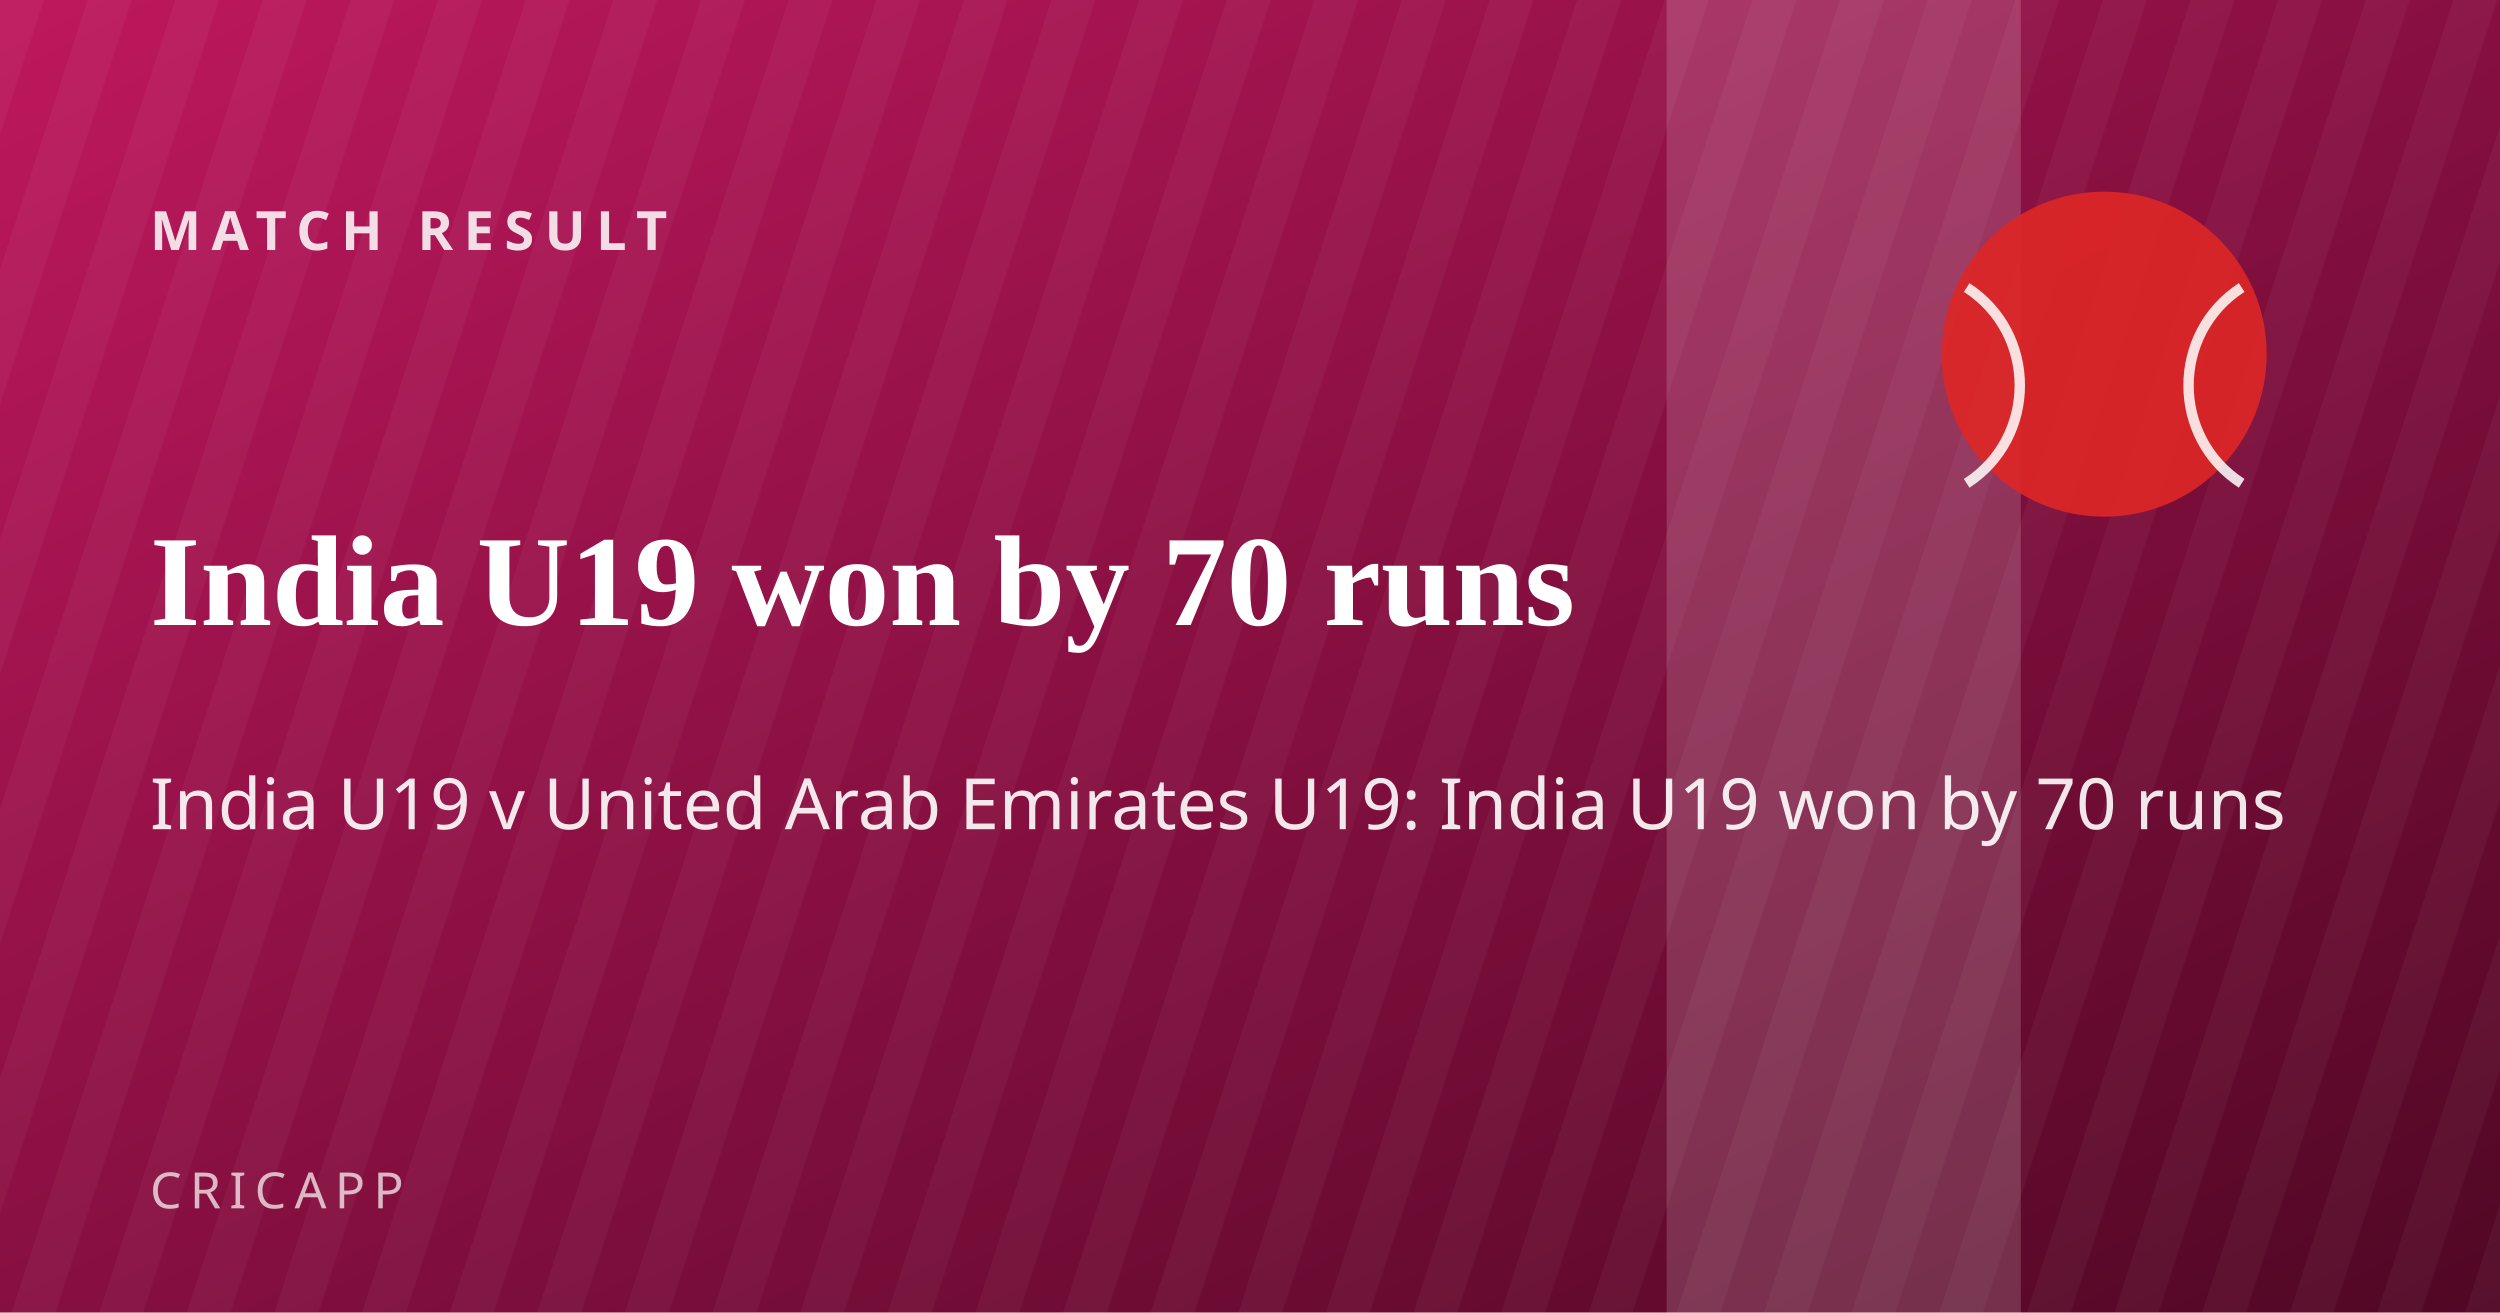
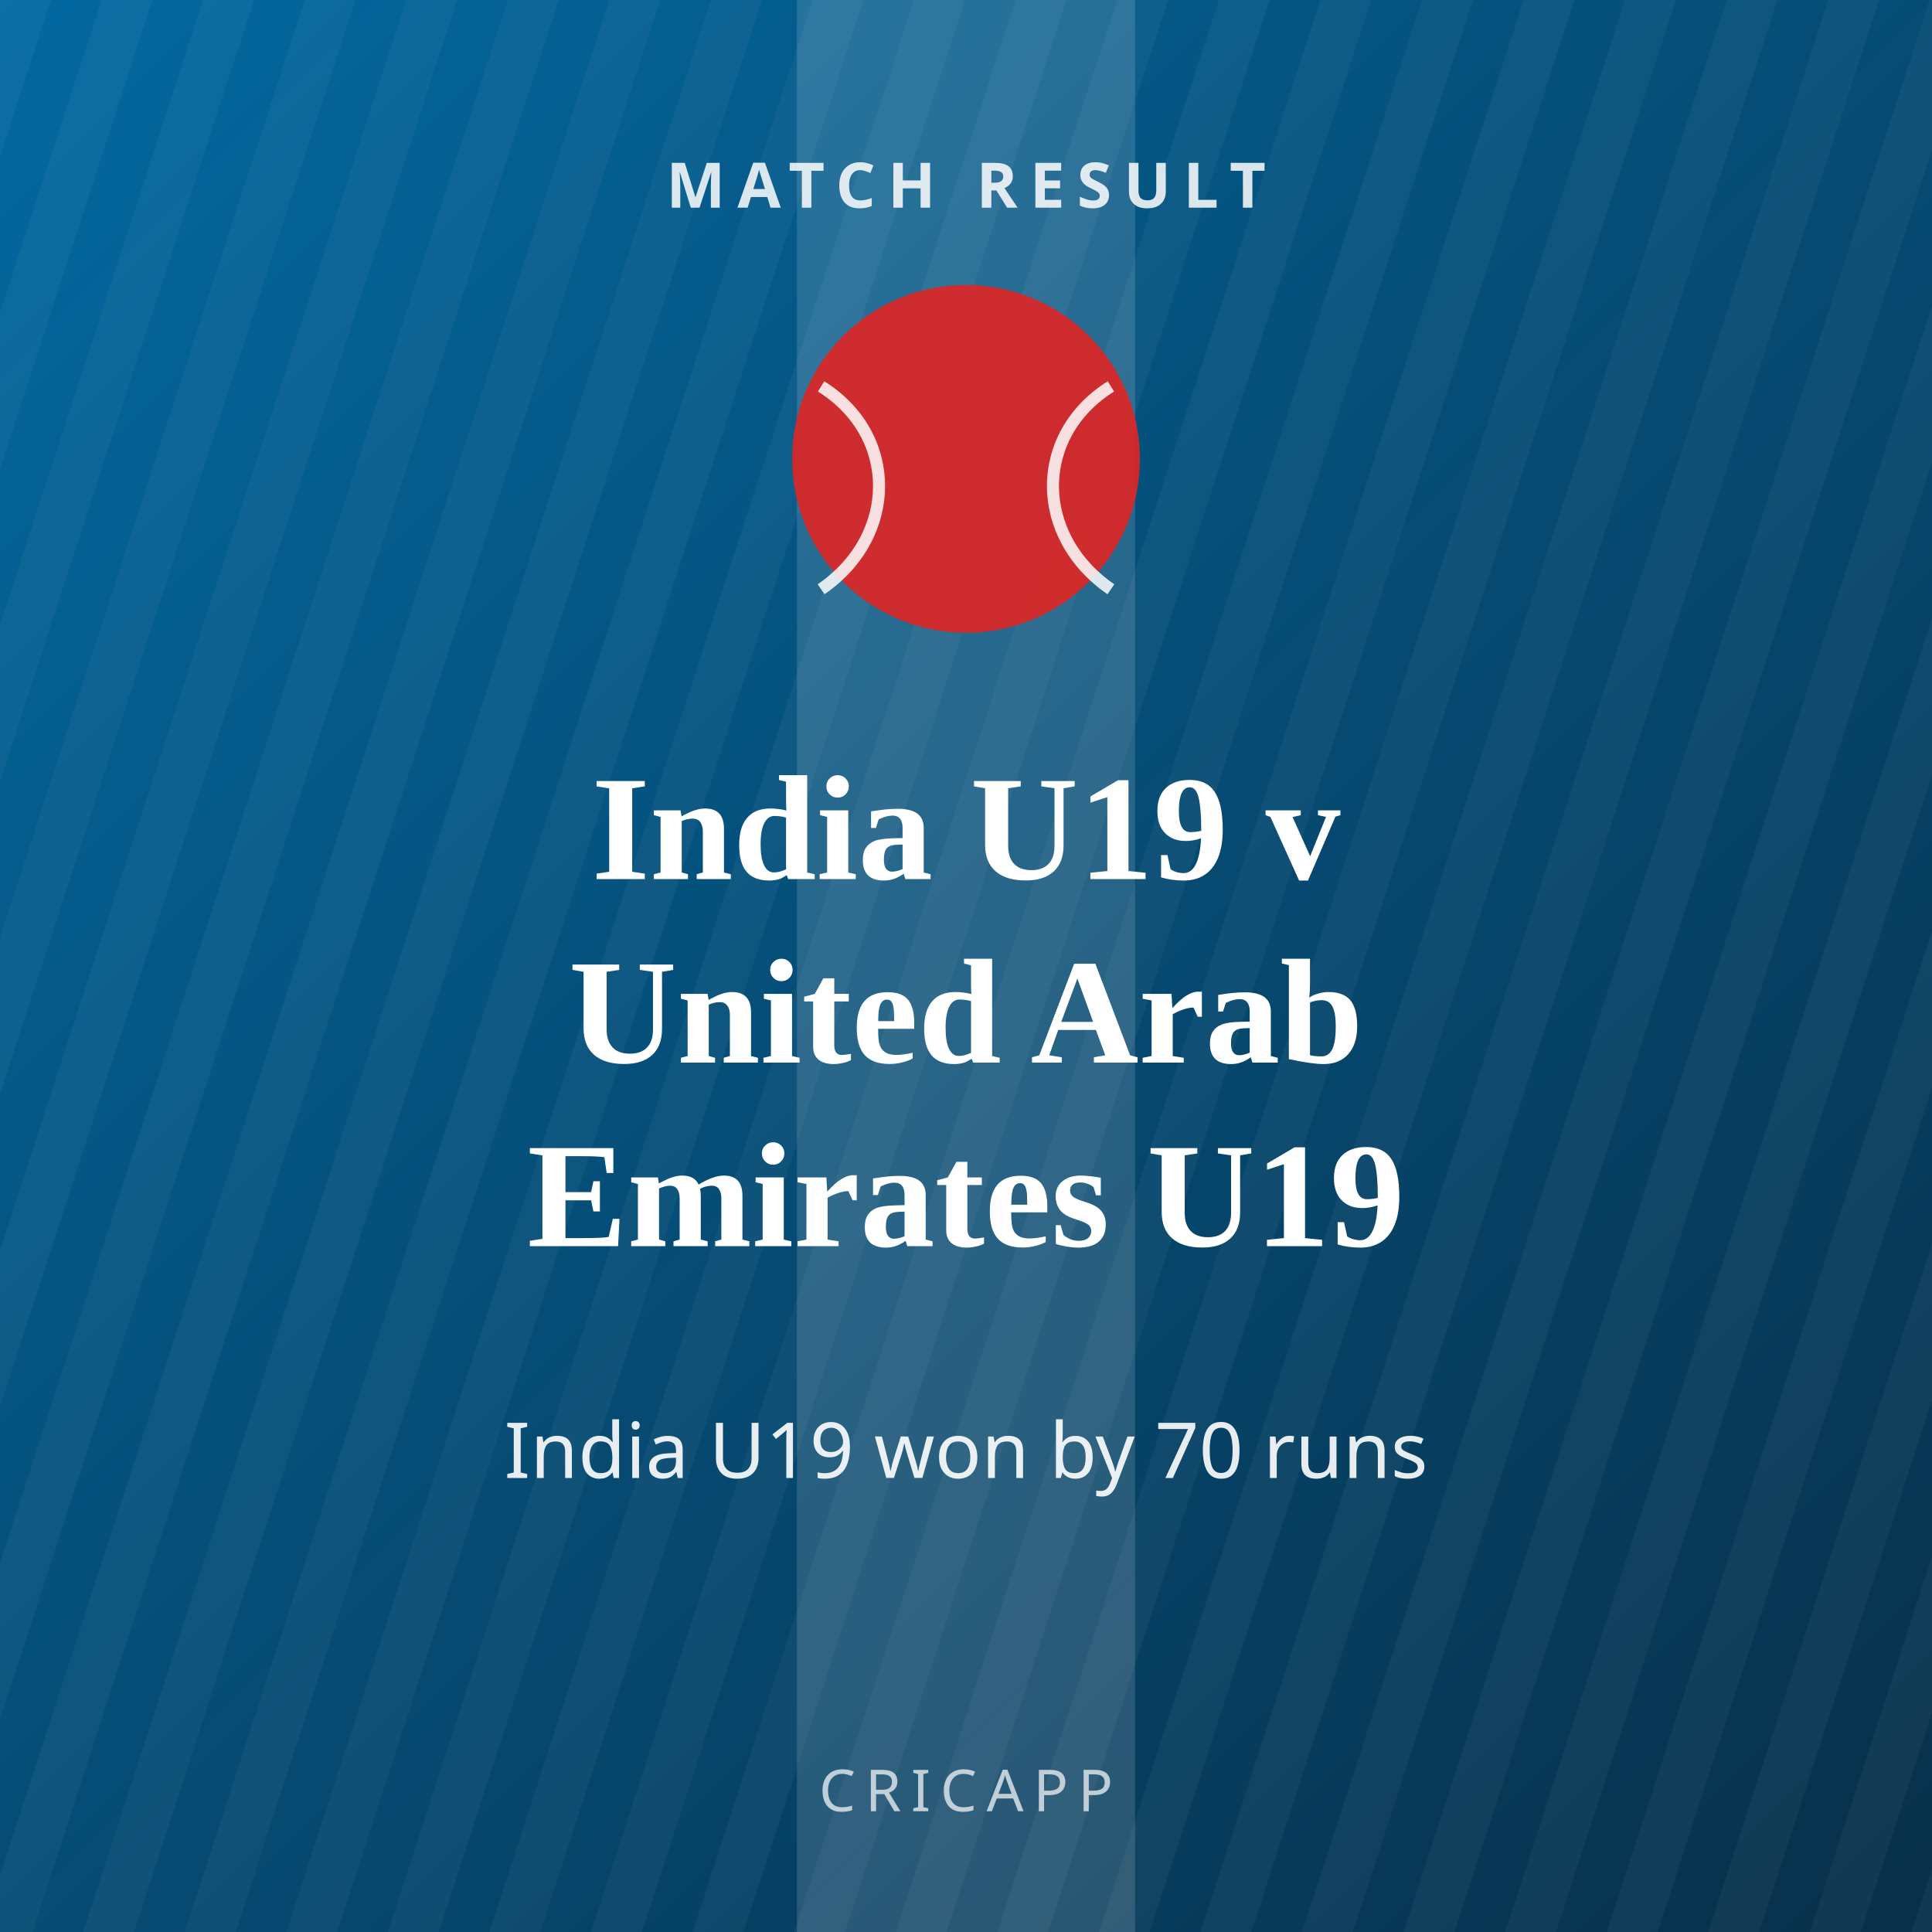
- <svg xmlns="http://www.w3.org/2000/svg" viewBox="0 0 1200 630" role="img" aria-label="India U19 won by 70 runs">
+ <svg xmlns="http://www.w3.org/2000/svg" viewBox="0 0 800 800" role="img" aria-label="India U19 v United Arab Emirates U19">
  <defs>
    <linearGradient id="g" x1="0" y1="0" x2="1" y2="1">
-       <stop offset="0" stop-color="#be185d" />
-       <stop offset="1" stop-color="#500724" />
+       <stop offset="0" stop-color="#0369a1" />
+       <stop offset="1" stop-color="#082f49" />
    </linearGradient>
    <pattern id="s" width="40" height="40" patternUnits="userSpaceOnUse" patternTransform="rotate(18)">
      <rect width="20" height="40" fill="#ffffff" opacity="0.04" />
    </pattern>
  </defs>
-   <rect width="1200" height="630" fill="url(#g)" />
-   <rect width="1200" height="630" fill="url(#s)" />
-   <g opacity="0.16">
-     <rect x="800" y="-40" width="170" height="760" rx="14" fill="#fff" />
-     <rect x="858" y="40" width="54" height="8" fill="#fff" />
-     <rect x="858" y="560" width="54" height="8" fill="#fff" />
+   <rect width="800" height="800" fill="url(#g)" />
+   <rect width="800" height="800" fill="url(#s)" />
+   <g opacity="0.14">
+     <rect x="330" y="-40" width="140" height="880" rx="14" fill="#fff" />
  </g>
-   <circle cx="1010" cy="170" r="78" fill="#dc2626" opacity="0.92" />
-   <path d="M944 138c34 22 34 72 0 94M1076 138c-34 22-34 72 0 94" stroke="#fff" stroke-width="5" fill="none" opacity="0.85" />
-   <text x="72" y="120" font-family="system-ui, sans-serif" font-size="26" font-weight="700" letter-spacing="5" fill="#ffffff" opacity="0.85">MATCH RESULT</text>
-   <text x="72" y="300" font-family="Georgia, 'Times New Roman', serif" font-size="62" font-weight="700" fill="#ffffff">India U19 won by 70 runs</text>
-   <text x="72" y="398" font-family="system-ui, sans-serif" font-size="34" fill="#ffffff" opacity="0.9">India U19 v United Arab Emirates U19: India U19 won by 70 runs</text>
-   <text x="72" y="580" font-family="system-ui, sans-serif" font-size="24" letter-spacing="4" fill="#ffffff" opacity="0.7">CRICAPP</text>
+   <circle cx="400" cy="190" r="72" fill="#dc2626" opacity="0.92" />
+   <path d="M340 160c32 20 32 62 0 84M460 160c-32 20-32 62 0 84" stroke="#fff" stroke-width="5" fill="none" opacity="0.85" />
+   <text x="400" y="86" text-anchor="middle" font-family="system-ui, sans-serif" font-size="26" font-weight="700" letter-spacing="5" fill="#ffffff" opacity="0.85">MATCH RESULT</text>
+   <text x="400" y="364" text-anchor="middle" font-family="Georgia, 'Times New Roman', serif" font-size="62" font-weight="700" fill="#ffffff">India U19 v</text>
+   <text x="400" y="440" text-anchor="middle" font-family="Georgia, 'Times New Roman', serif" font-size="62" font-weight="700" fill="#ffffff">United Arab</text>
+   <text x="400" y="516" text-anchor="middle" font-family="Georgia, 'Times New Roman', serif" font-size="62" font-weight="700" fill="#ffffff">Emirates U19</text>
+   <text x="400" y="612" text-anchor="middle" font-family="system-ui, sans-serif" font-size="32" fill="#ffffff" opacity="0.9">India U19 won by 70 runs</text>
+   <text x="400" y="750" text-anchor="middle" font-family="system-ui, sans-serif" font-size="24" letter-spacing="4" fill="#ffffff" opacity="0.7">CRICAPP</text>
</svg>
